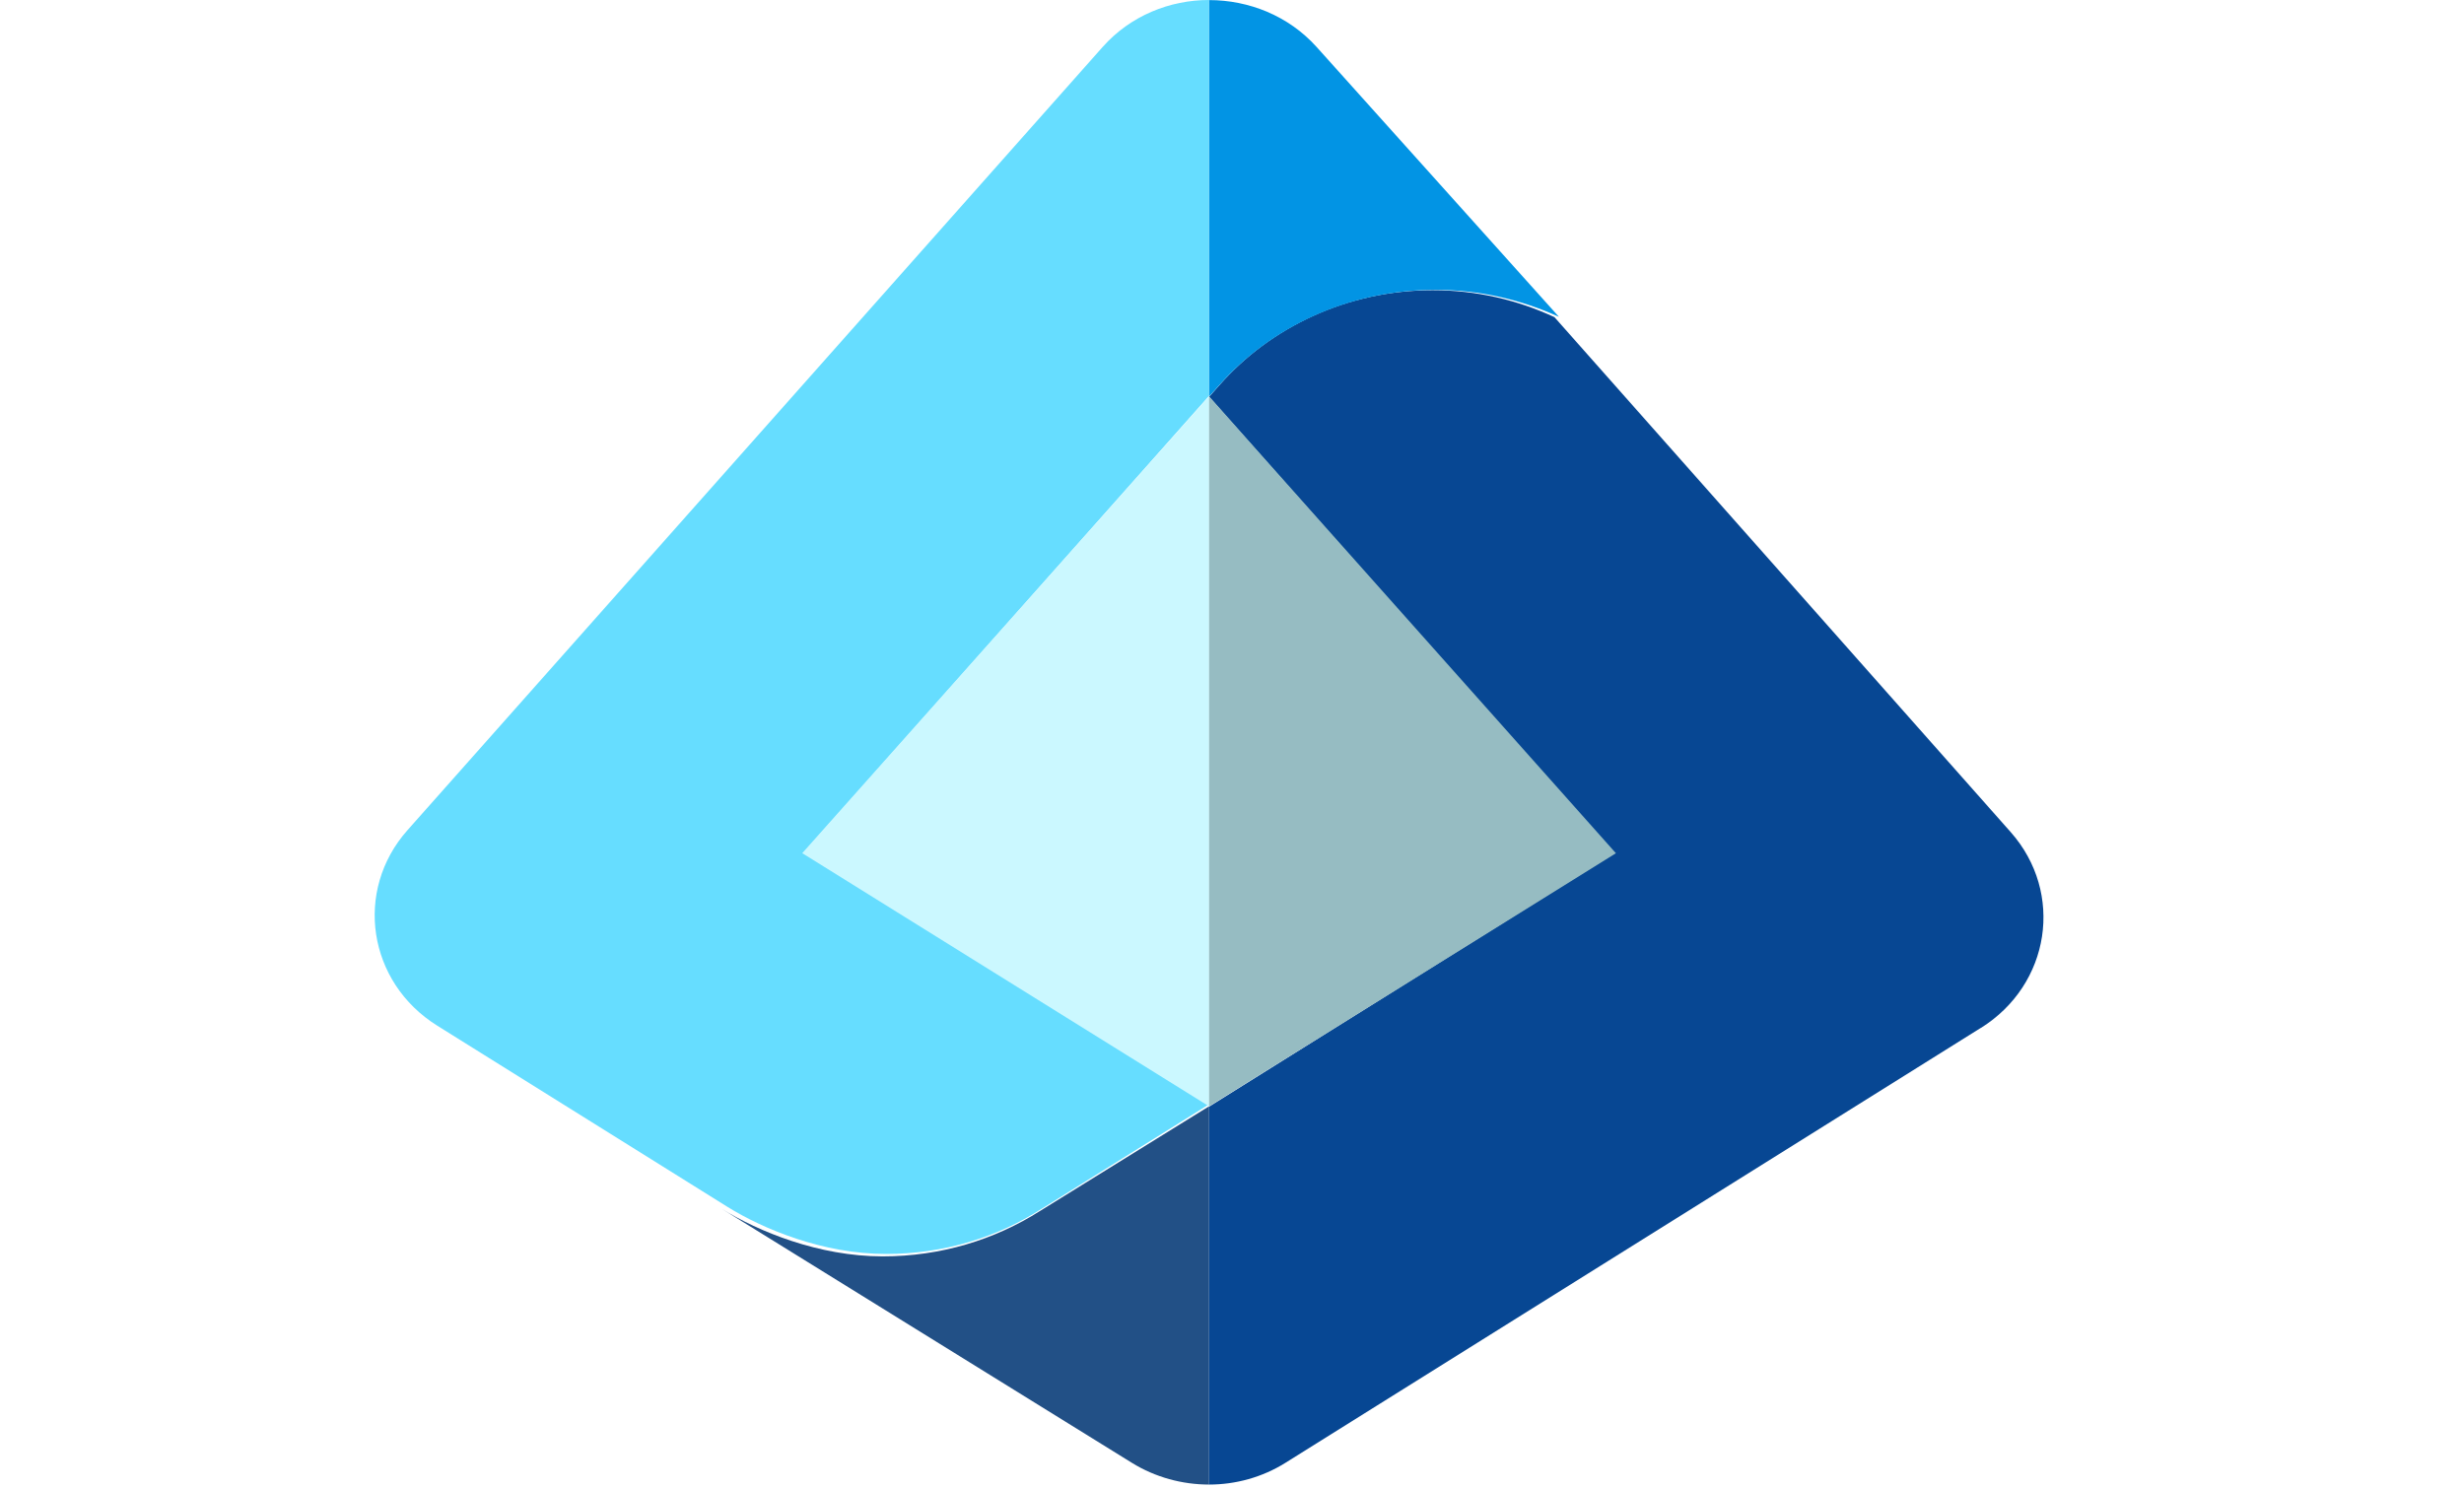
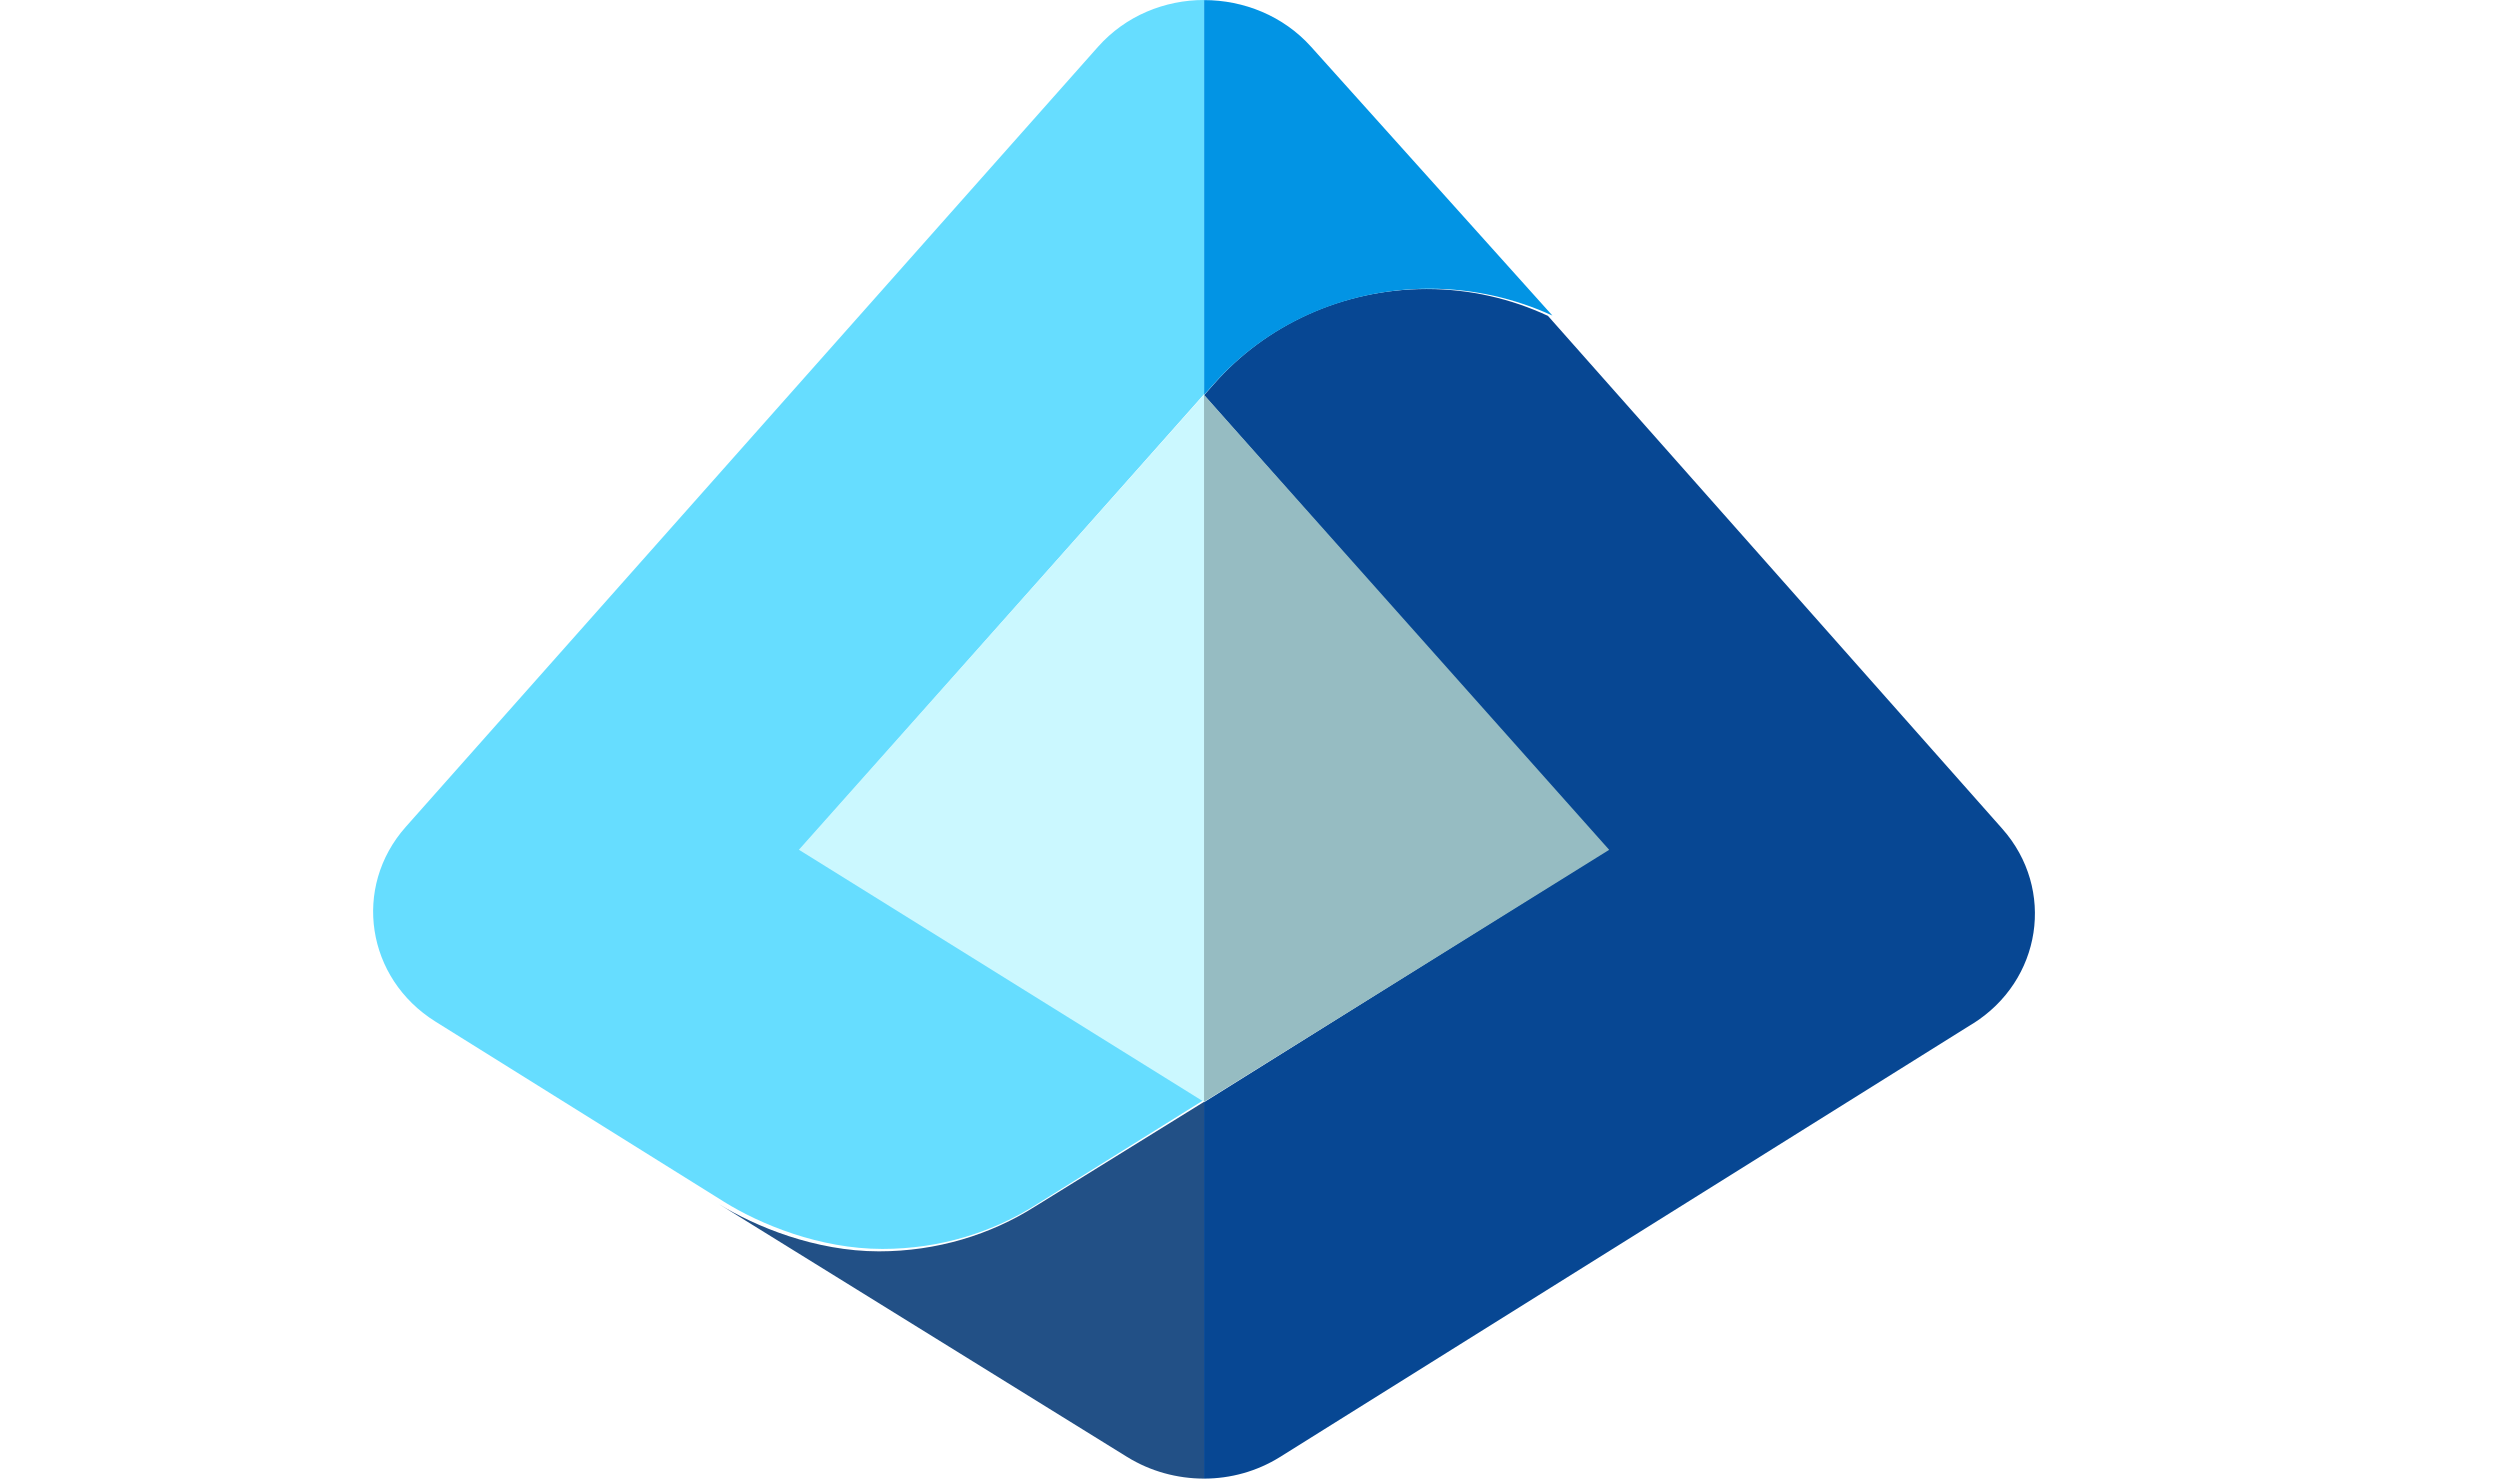
- <svg xmlns="http://www.w3.org/2000/svg" width="53" height="32" viewBox="0 0 53 32" fill="none">
+ <svg xmlns="http://www.w3.org/2000/svg" width="54" height="32" viewBox="0 0 54 32" fill="none">
  <path d="M15.528 26.008C16.31 26.491 17.61 27.029 18.985 27.029C20.237 27.029 21.4 26.669 22.364 26.056C22.364 26.056 22.366 26.056 22.368 26.054L26.007 23.8V31.938C25.43 31.938 24.85 31.782 24.346 31.47L15.528 26.008Z" fill="#225086" />
  <path d="M23.718 1.01L8.763 17.862C7.609 19.165 7.91 21.133 9.407 22.067C9.407 22.067 14.942 25.523 15.64 25.959C16.414 26.441 17.7 26.977 19.06 26.977C20.298 26.977 21.449 26.619 22.402 26.007C22.402 26.007 22.404 26.007 22.406 26.005L26.005 23.758L17.303 18.324L26.007 8.516V0C25.162 0 24.316 0.337 23.718 1.01Z" fill="#66DDFF" />
  <path d="M17.256 18.355L17.36 18.419L26.005 23.8H26.007V8.53L26.005 8.528L17.256 18.355Z" fill="#CBF8FF" />
  <path d="M42.606 22.116C44.104 21.18 44.405 19.208 43.251 17.903L33.436 6.823C32.644 6.454 31.757 6.243 30.817 6.243C28.973 6.243 27.323 7.039 26.226 8.29L26.009 8.536L34.712 18.364L26.007 23.808V31.938C26.579 31.938 27.15 31.782 27.648 31.471L42.606 22.114V22.116Z" fill="#074793" />
  <path d="M26.009 0V8.528L26.229 8.283C27.34 7.032 29.011 6.236 30.879 6.236C31.833 6.236 32.73 6.449 33.532 6.816L28.322 1.013C27.718 0.339 26.861 0.002 26.007 0.002L26.009 0Z" fill="#0294E4" />
  <path d="M34.758 18.356L26.007 8.528V23.8L34.758 18.356Z" fill="#96BCC2" />
</svg>
